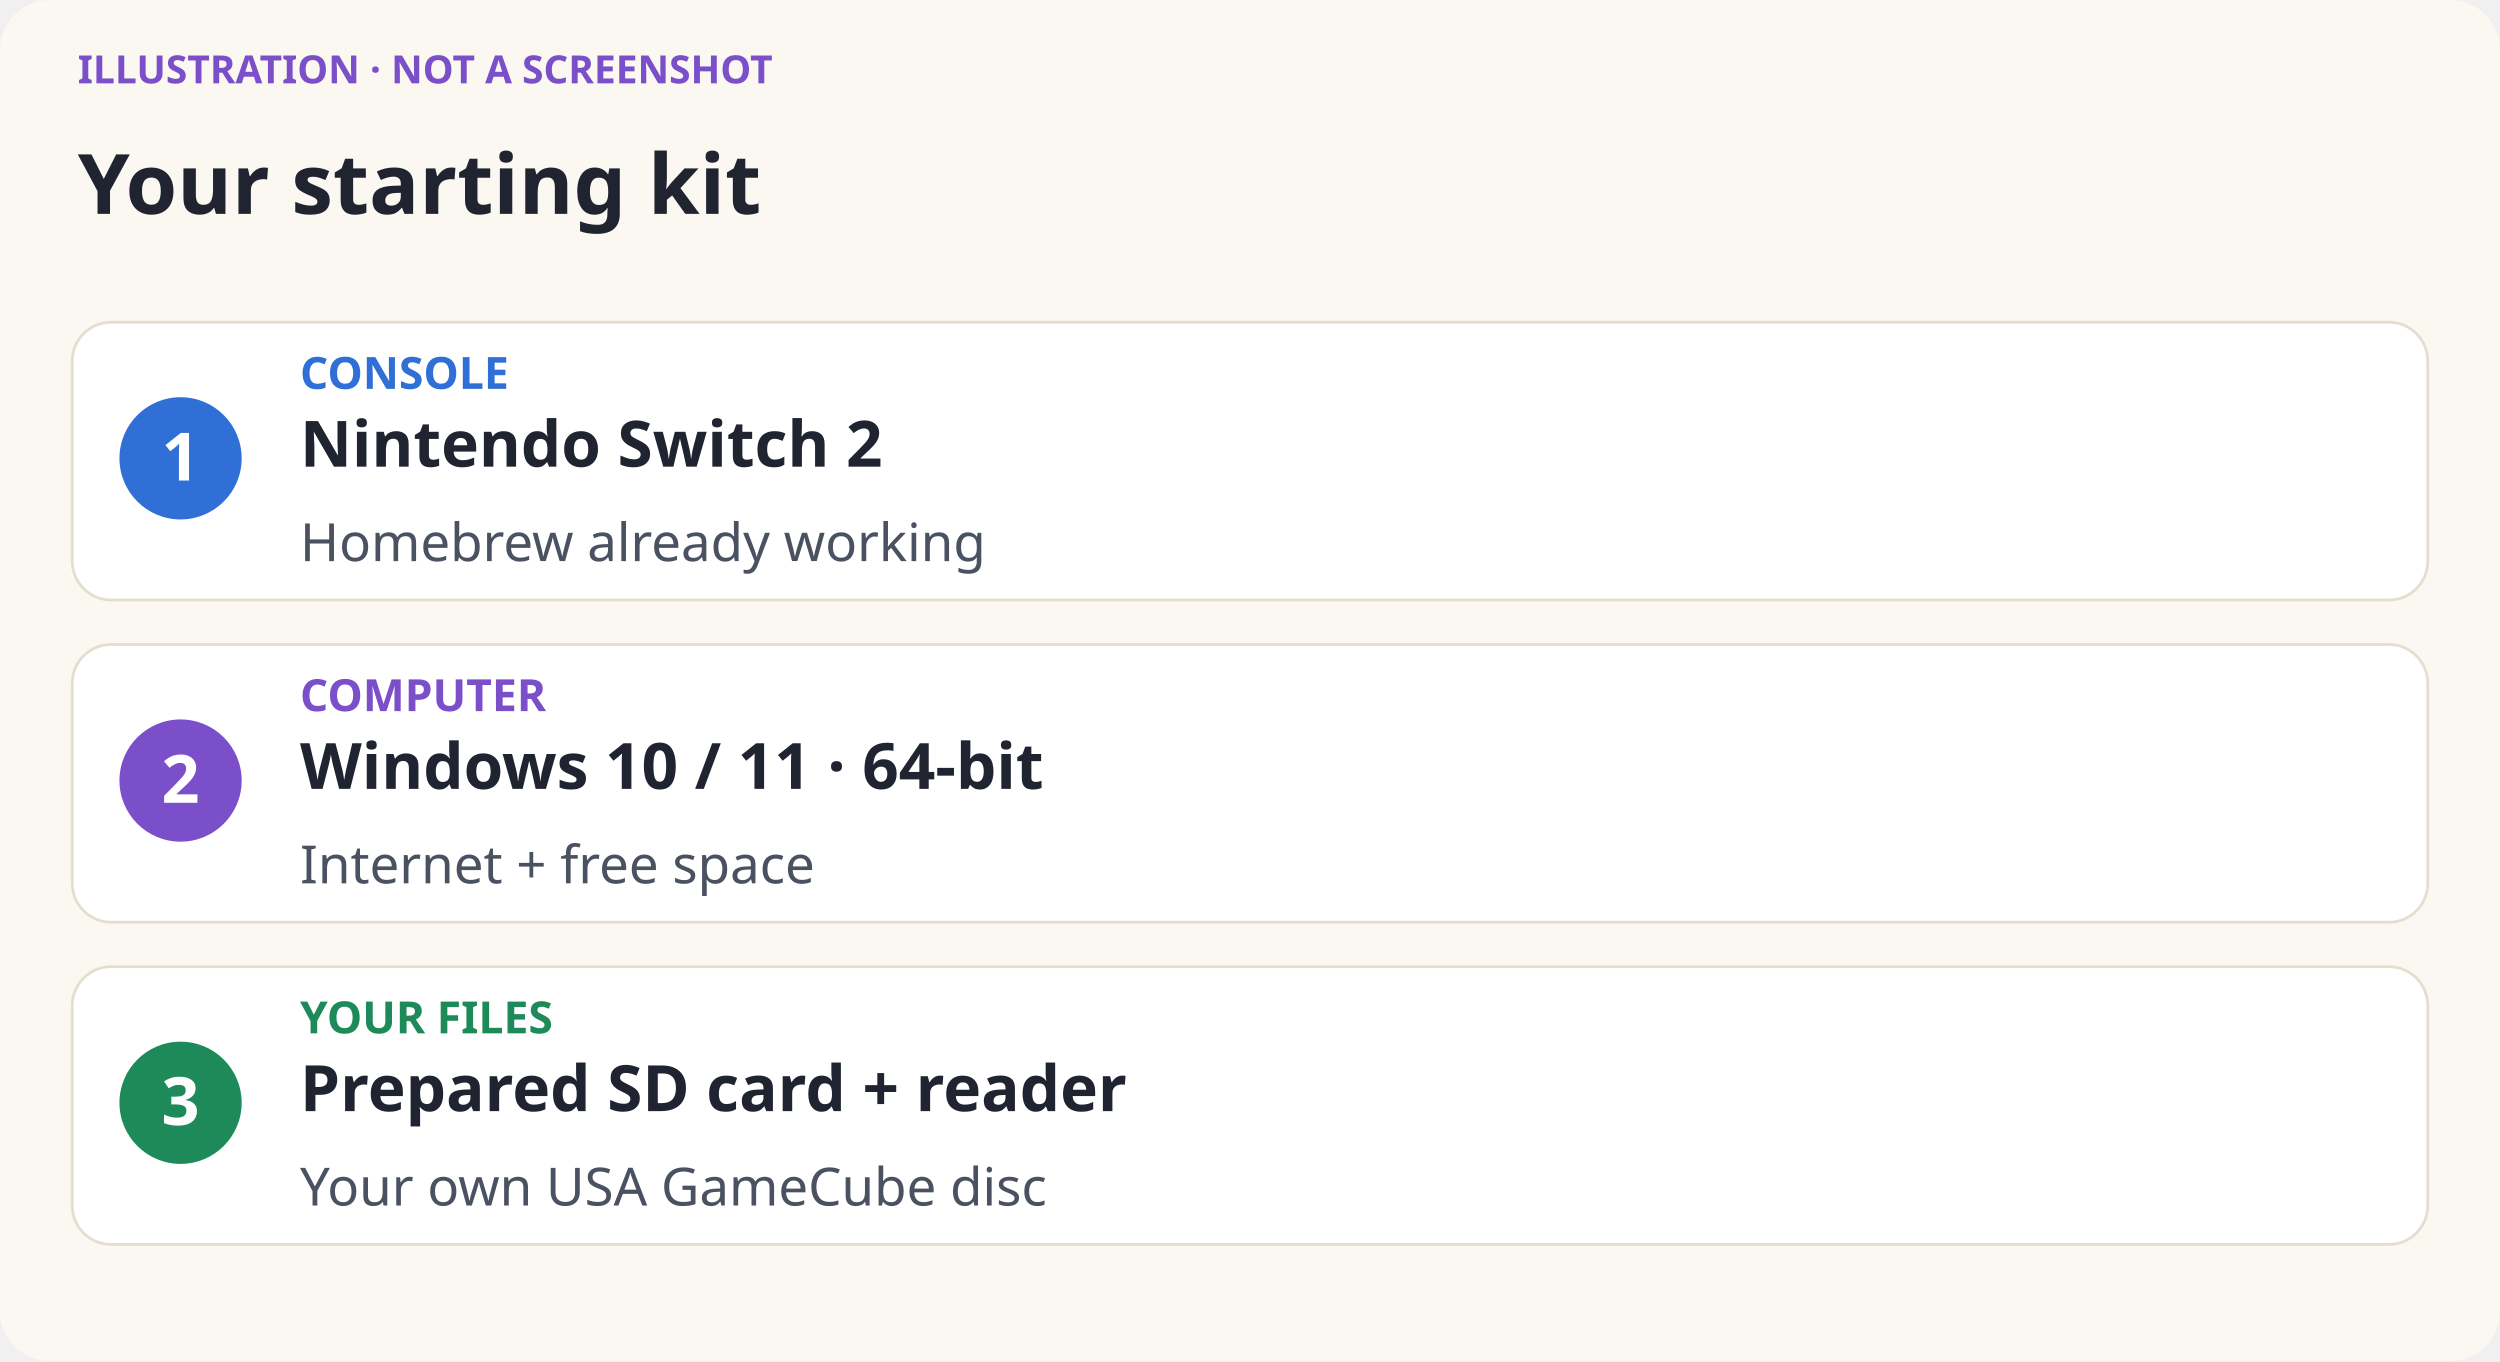
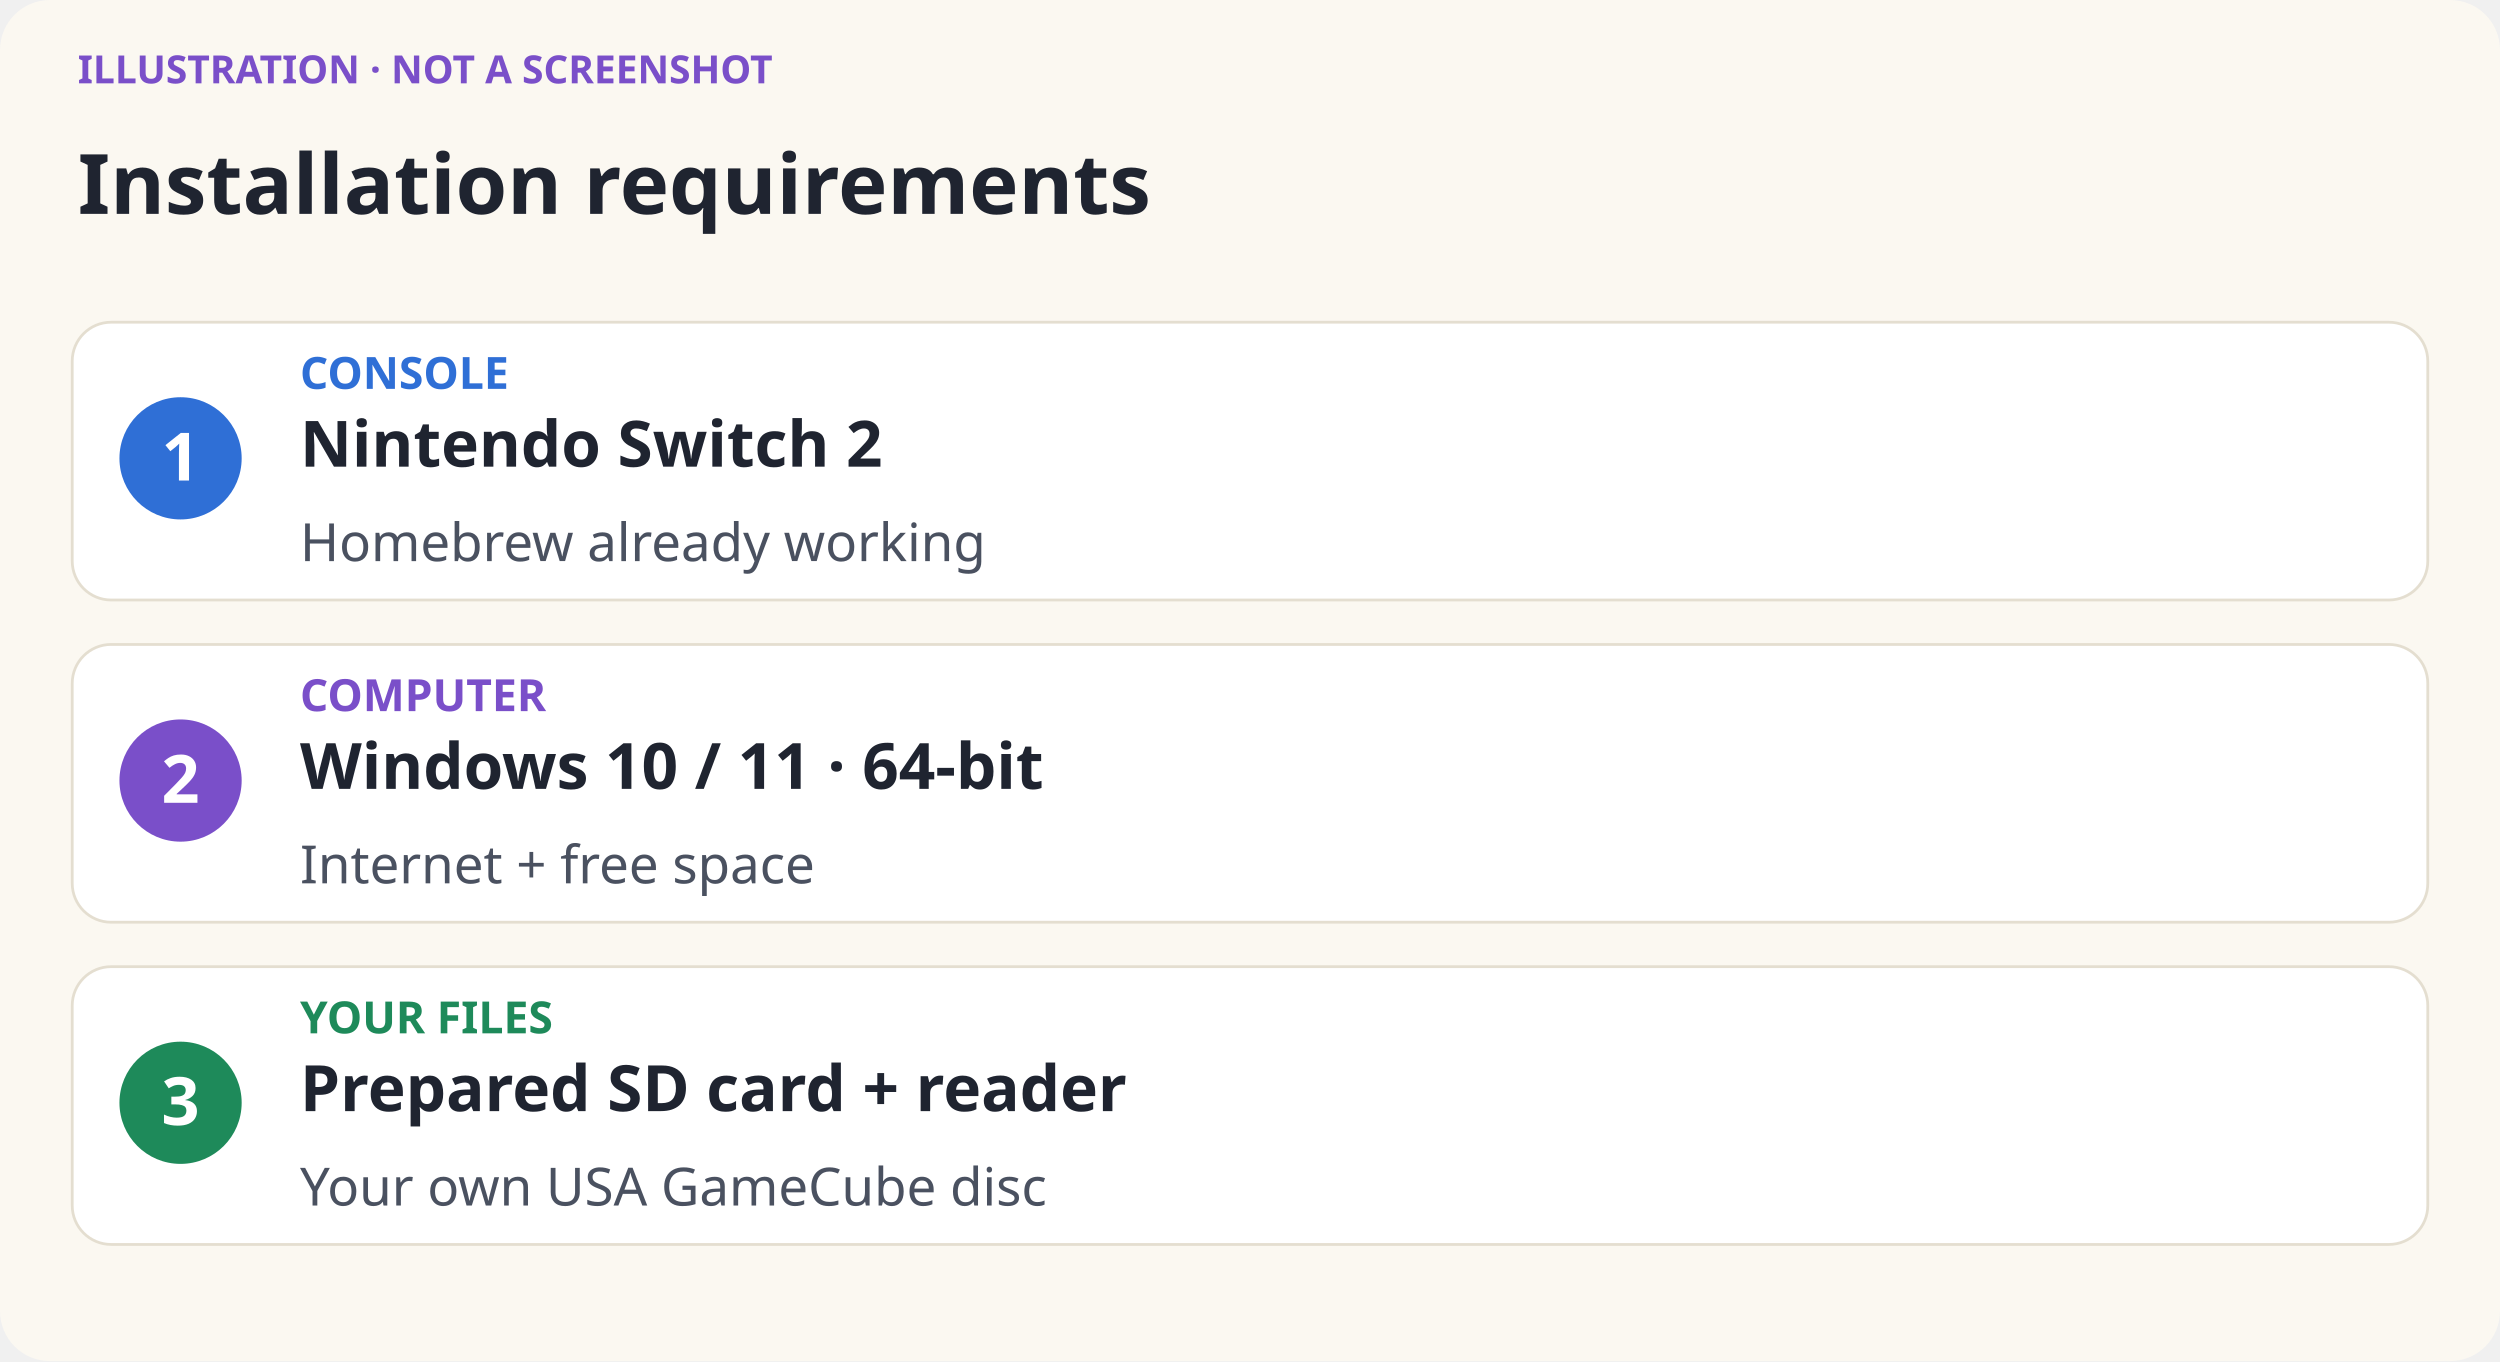
- <svg xmlns="http://www.w3.org/2000/svg" width="900" height="490" viewBox="0 0 900 490" role="img" aria-label="Your starting kit">
+ <svg xmlns="http://www.w3.org/2000/svg" width="900" height="490" viewBox="0 0 900 490" role="img" aria-label="Installation requirements">
  <rect width="900" height="490" rx="18" fill="#FBF8F1" />
  <g fill="#1F2430" font-family="Verdana, sans-serif">
    <text x="28" y="30" font-size="14" fill="#7A4FC9" font-weight="bold">ILLUSTRATION · NOT A SCREENSHOT</text>
-     <text x="28" y="77" font-size="30" font-weight="bold">Your starting kit</text>
+     <text x="28" y="77" font-size="30" font-weight="bold">Installation requirements</text>
    <rect x="26" y="116" width="848" height="100" rx="14" fill="white" stroke="#E4DED0" />
    <circle cx="65" cy="165" r="22" fill="#2F6FD6" />
    <text x="65" y="173" text-anchor="middle" fill="white" font-size="24" font-weight="bold">1</text>
    <text x="108" y="140" fill="#2F6FD6" font-size="16" font-weight="bold">CONSOLE</text>
    <text x="108" y="168" font-size="23" font-weight="bold">Nintendo Switch 2</text>
    <text x="108" y="202" font-size="19" fill="#4A5160">Homebrew already working</text>
    <rect x="26" y="232" width="848" height="100" rx="14" fill="white" stroke="#E4DED0" />
    <circle cx="65" cy="281" r="22" fill="#7A4FC9" />
    <text x="65" y="289" text-anchor="middle" fill="white" font-size="24" font-weight="bold">2</text>
    <text x="108" y="256" fill="#7A4FC9" font-size="16" font-weight="bold">COMPUTER</text>
    <text x="108" y="284" font-size="23" font-weight="bold">Windows 10 / 11 · 64-bit</text>
    <text x="108" y="318" font-size="19" fill="#4A5160">Internet + free space</text>
    <rect x="26" y="348" width="848" height="100" rx="14" fill="white" stroke="#E4DED0" />
    <circle cx="65" cy="397" r="22" fill="#1E8A5A" />
    <text x="65" y="405" text-anchor="middle" fill="white" font-size="24" font-weight="bold">3</text>
    <text x="108" y="372" fill="#1E8A5A" font-size="16" font-weight="bold">YOUR FILES</text>
    <text x="108" y="400" font-size="23" font-weight="bold">Prepared SD card + reader</text>
    <text x="108" y="434" font-size="19" fill="#4A5160">Your own USA GameCube disc</text>
  </g>
</svg>
